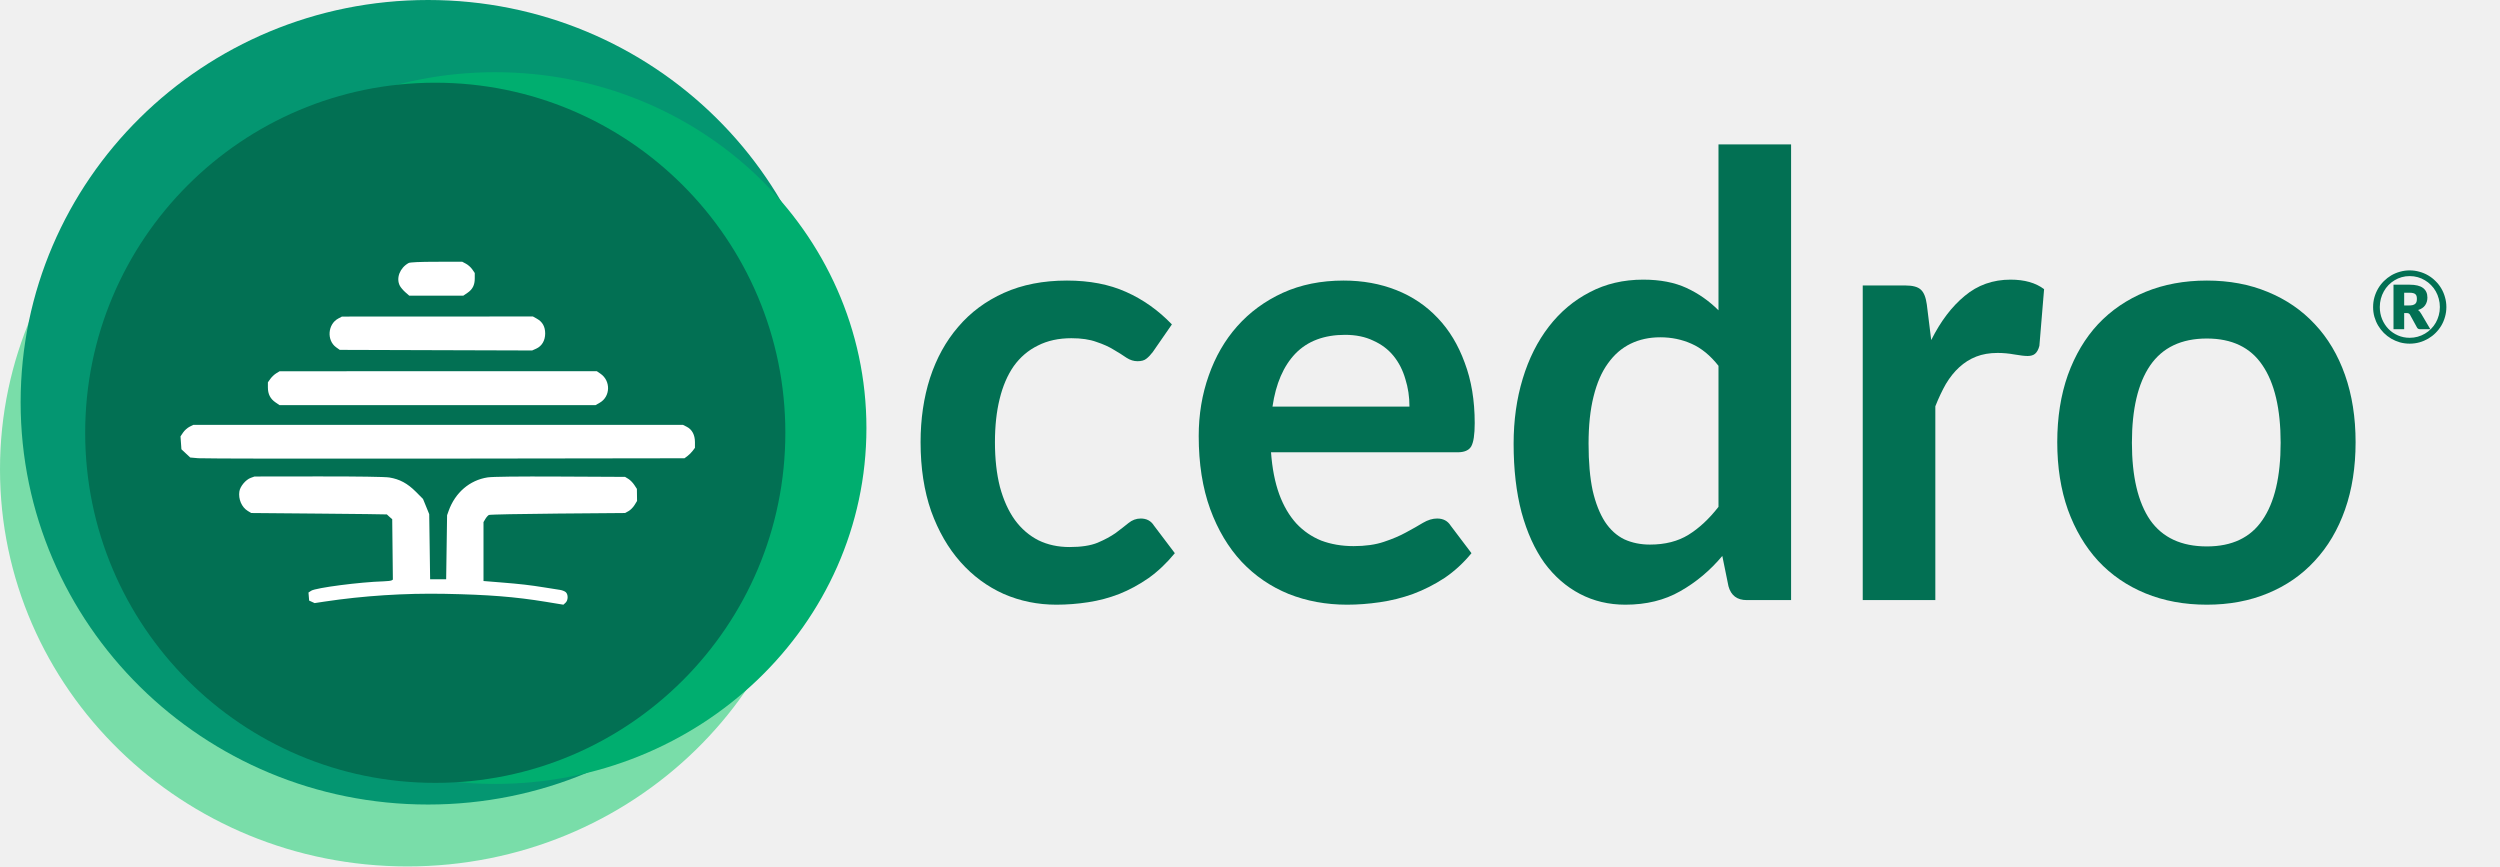
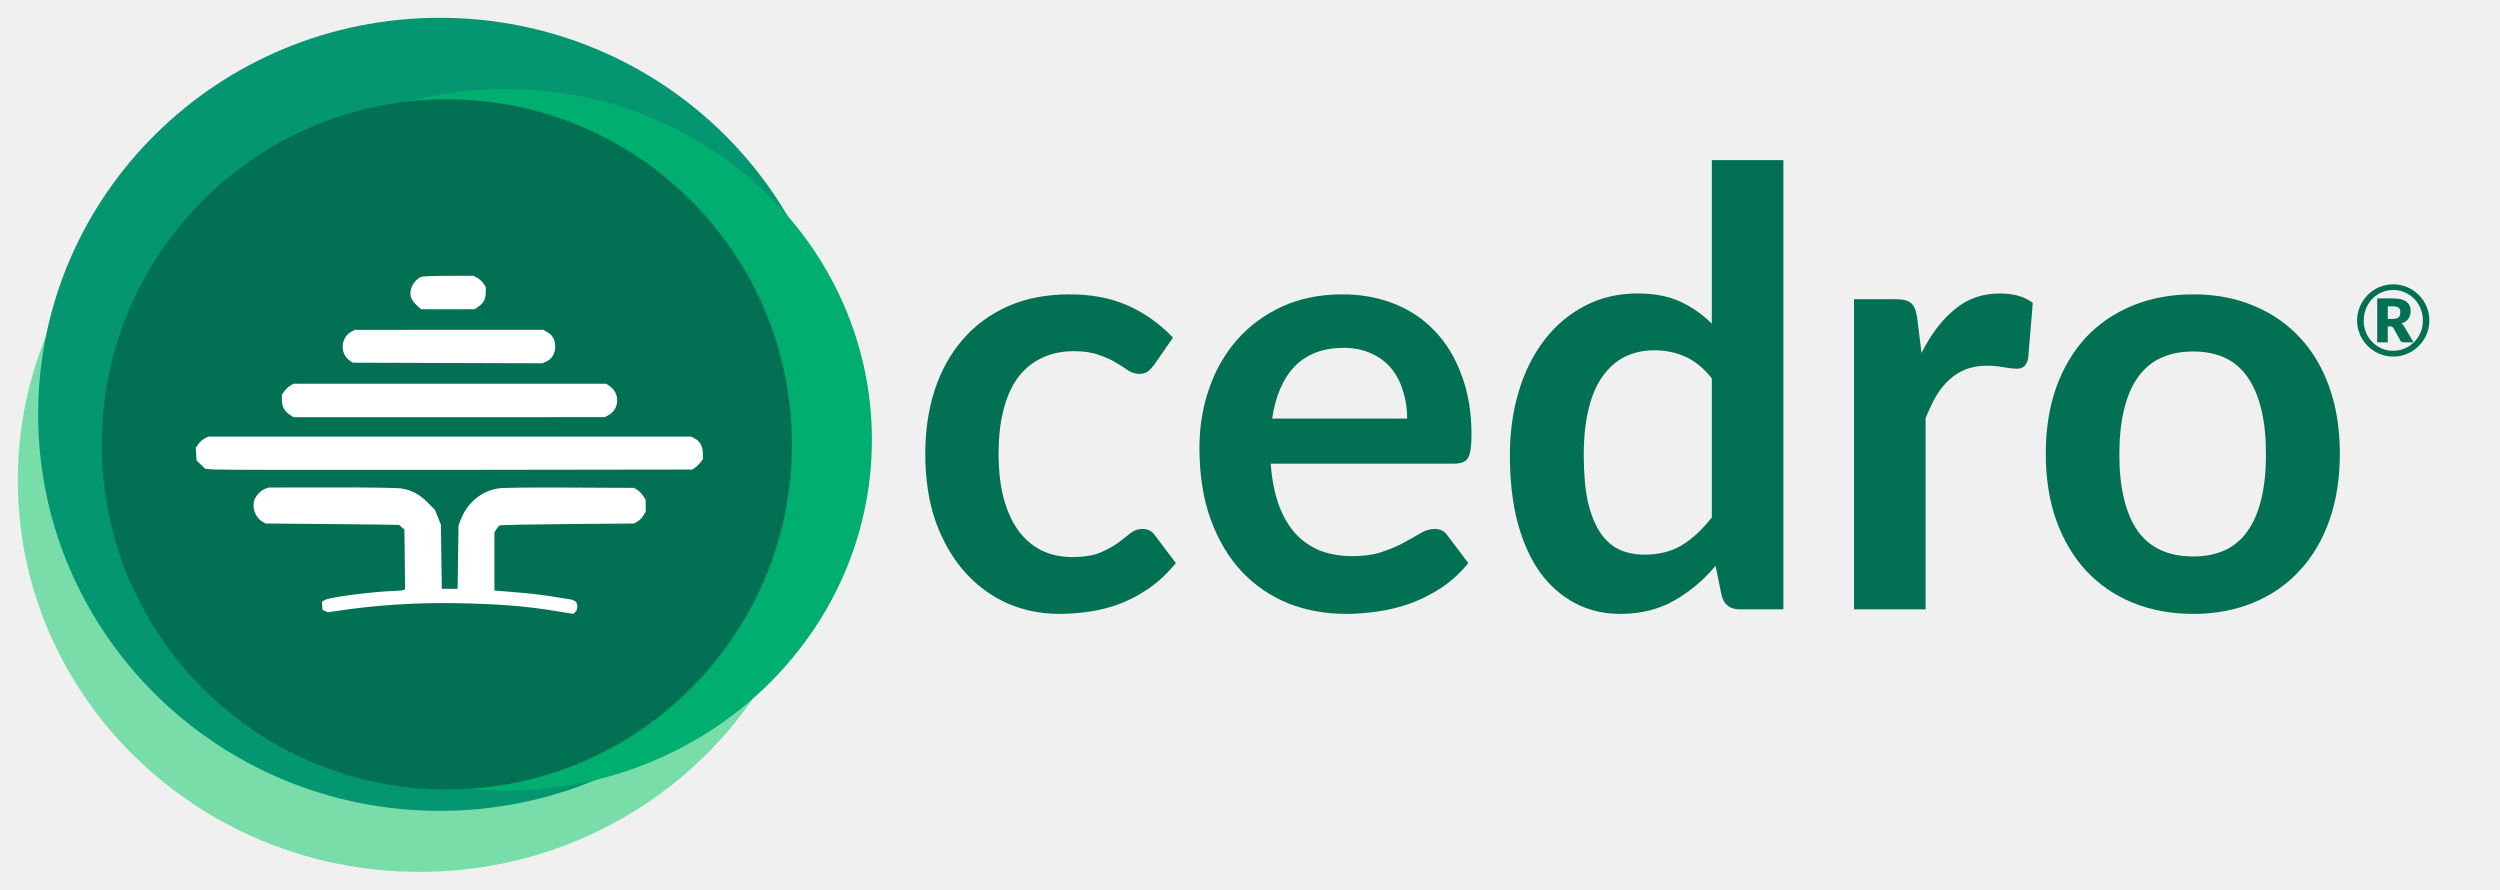
- <svg xmlns="http://www.w3.org/2000/svg" width="277" height="96" viewBox="0 0 277 96" fill="none">
+ <svg xmlns="http://www.w3.org/2000/svg" width="281" height="100" viewBox="-2 -2 281 100" fill="none">
  <ellipse cx="45.143" cy="52" rx="45.143" ry="44" fill="#79DDA9" />
  <ellipse cx="47.429" cy="44.571" rx="45.143" ry="44.571" fill="#049671" />
  <ellipse cx="54.857" cy="47.429" rx="41.143" ry="39.429" fill="#00AE6F" />
  <circle cx="48.227" cy="47.953" r="38.789" fill="#027053" />
  <path d="M27.783 52.947C27.229 53.147 26.609 53.886 26.523 54.449C26.392 55.301 26.782 56.205 27.456 56.613L27.834 56.842L35.343 56.907C39.473 56.943 42.858 56.984 42.864 56.998C42.871 57.013 43.007 57.138 43.167 57.277L43.458 57.529L43.494 60.875L43.53 64.221L43.395 64.305C43.32 64.351 42.923 64.399 42.511 64.411C39.888 64.488 34.98 65.126 34.479 65.455L34.179 65.652L34.216 66.099L34.253 66.546L34.556 66.684L34.859 66.823L35.949 66.658C40.249 66.01 44.841 65.713 49.272 65.796C54.08 65.886 57.067 66.122 60.476 66.681C61.108 66.785 61.806 66.899 62.025 66.935L62.424 67L62.661 66.785C62.959 66.515 62.973 65.863 62.686 65.61C62.57 65.507 62.283 65.395 62.05 65.36C61.817 65.326 61.054 65.205 60.355 65.092C58.715 64.827 57.69 64.709 55.419 64.526L53.572 64.377V61.114V57.85L53.777 57.502C53.89 57.31 54.068 57.111 54.171 57.058C54.274 57.006 57.711 56.936 61.808 56.903L69.257 56.842L69.639 56.633C69.849 56.518 70.148 56.218 70.303 55.966L70.586 55.508L70.577 54.839L70.568 54.169L70.278 53.726C70.118 53.482 69.823 53.182 69.622 53.06L69.257 52.839L62.055 52.803C57.352 52.78 54.563 52.812 54.017 52.897C52.037 53.205 50.431 54.586 49.711 56.6L49.537 57.085L49.486 60.633L49.435 64.182H48.547H47.658L47.608 60.573L47.556 56.964L47.214 56.124L46.87 55.284L46.073 54.483C45.156 53.562 44.281 53.091 43.145 52.906C42.666 52.828 39.652 52.783 35.283 52.788L28.197 52.797L27.783 52.947Z" fill="white" />
  <path d="M20.993 47.289C20.761 47.405 20.443 47.692 20.286 47.925L20 48.35L20.05 49.065L20.1 49.779L20.588 50.236L21.076 50.692L21.972 50.771C22.465 50.815 34.787 50.834 49.354 50.813L75.84 50.776L76.175 50.526C76.359 50.389 76.62 50.128 76.754 49.947L77 49.618V48.979C77 48.188 76.675 47.581 76.096 47.289L75.676 47.077H48.545H21.414L20.993 47.289Z" fill="white" />
  <path d="M37.477 35.294C36.307 35.919 36.178 37.718 37.248 38.483L37.645 38.766L48.303 38.8L58.962 38.833L59.418 38.629C60.04 38.349 60.407 37.727 60.406 36.95C60.405 36.195 60.11 35.663 59.501 35.32L59.05 35.066L48.468 35.071L37.887 35.076L37.477 35.294Z" fill="white" />
  <path d="M45.275 29.142C44.305 29.679 43.865 30.814 44.3 31.657C44.396 31.844 44.671 32.169 44.91 32.379L45.344 32.761H48.34H51.335L51.786 32.454C52.363 32.061 52.603 31.589 52.603 30.844V30.249L52.33 29.849C52.18 29.629 51.868 29.348 51.636 29.225L51.214 29L48.366 29.004C46.518 29.006 45.432 29.055 45.275 29.142Z" fill="white" />
  <path d="M30.606 41.363C30.399 41.489 30.106 41.766 29.956 41.977L29.683 42.361V42.938C29.683 43.668 29.953 44.195 30.528 44.586L30.979 44.892L48.483 44.891L65.987 44.889L66.459 44.618C67.645 43.936 67.685 42.193 66.532 41.405L66.132 41.132L48.558 41.132L30.983 41.133L30.606 41.363Z" fill="white" />
  <path d="M127.728 39.003C127.489 39.32 127.251 39.569 127.012 39.75C126.795 39.931 126.469 40.022 126.035 40.022C125.622 40.022 125.221 39.897 124.83 39.648C124.439 39.376 123.972 39.082 123.429 38.765C122.887 38.425 122.235 38.131 121.475 37.881C120.737 37.61 119.814 37.474 118.707 37.474C117.296 37.474 116.058 37.745 114.994 38.289C113.931 38.81 113.04 39.569 112.324 40.566C111.629 41.562 111.108 42.774 110.761 44.201C110.413 45.606 110.24 47.203 110.24 48.992C110.24 50.849 110.424 52.503 110.793 53.953C111.184 55.402 111.738 56.626 112.454 57.622C113.171 58.596 114.039 59.344 115.06 59.865C116.08 60.363 117.231 60.612 118.512 60.612C119.793 60.612 120.824 60.454 121.606 60.137C122.409 59.797 123.082 59.434 123.625 59.049C124.168 58.642 124.634 58.279 125.025 57.962C125.438 57.622 125.894 57.452 126.393 57.452C127.044 57.452 127.533 57.713 127.858 58.234L130.171 61.292C129.281 62.379 128.314 63.297 127.272 64.044C126.23 64.769 125.145 65.358 124.016 65.811C122.908 66.241 121.758 66.547 120.563 66.728C119.391 66.909 118.219 67 117.046 67C114.984 67 113.04 66.604 111.217 65.811C109.393 64.995 107.797 63.818 106.429 62.277C105.061 60.737 103.976 58.857 103.172 56.637C102.391 54.394 102 51.846 102 48.992C102 46.432 102.347 44.065 103.042 41.891C103.759 39.694 104.801 37.802 106.169 36.217C107.536 34.608 109.23 33.351 111.249 32.445C113.268 31.539 115.591 31.086 118.219 31.086C120.715 31.086 122.897 31.505 124.765 32.343C126.653 33.181 128.347 34.382 129.845 35.945L127.728 39.003Z" fill="#027053" />
  <path d="M156.168 45.051C156.168 43.963 156.016 42.944 155.712 41.993C155.43 41.019 154.996 40.169 154.41 39.444C153.823 38.719 153.074 38.153 152.162 37.745C151.272 37.315 150.23 37.1 149.036 37.1C146.713 37.1 144.878 37.791 143.532 39.173C142.208 40.554 141.361 42.514 140.992 45.051H156.168ZM140.829 50.113C140.959 51.903 141.263 53.454 141.741 54.768C142.218 56.059 142.848 57.135 143.63 57.996C144.411 58.834 145.334 59.468 146.398 59.899C147.484 60.306 148.678 60.51 149.98 60.51C151.283 60.51 152.401 60.352 153.335 60.035C154.29 59.718 155.115 59.366 155.81 58.981C156.526 58.596 157.145 58.245 157.666 57.928C158.209 57.611 158.73 57.452 159.23 57.452C159.903 57.452 160.402 57.713 160.728 58.234L163.04 61.292C162.15 62.379 161.151 63.297 160.044 64.044C158.936 64.769 157.775 65.358 156.559 65.811C155.365 66.241 154.138 66.547 152.879 66.728C151.641 66.909 150.436 67 149.264 67C146.941 67 144.78 66.604 142.783 65.811C140.786 64.995 139.049 63.806 137.572 62.243C136.096 60.658 134.934 58.709 134.088 56.399C133.241 54.066 132.817 51.37 132.817 48.312C132.817 45.934 133.186 43.703 133.925 41.619C134.663 39.512 135.716 37.689 137.084 36.149C138.473 34.586 140.156 33.351 142.132 32.445C144.129 31.539 146.376 31.086 148.873 31.086C150.979 31.086 152.922 31.437 154.703 32.139C156.483 32.841 158.014 33.872 159.295 35.231C160.576 36.568 161.574 38.221 162.291 40.192C163.029 42.14 163.398 44.371 163.398 46.885C163.398 48.154 163.268 49.015 163.007 49.468C162.747 49.898 162.247 50.113 161.509 50.113H140.829Z" fill="#027053" />
  <path d="M190.408 40.532C189.496 39.376 188.498 38.561 187.412 38.085C186.348 37.61 185.197 37.372 183.96 37.372C182.744 37.372 181.648 37.61 180.671 38.085C179.694 38.561 178.858 39.286 178.163 40.26C177.468 41.211 176.936 42.434 176.567 43.929C176.198 45.402 176.013 47.146 176.013 49.162C176.013 51.2 176.165 52.933 176.469 54.36C176.795 55.765 177.251 56.92 177.837 57.826C178.423 58.709 179.14 59.355 179.987 59.763C180.833 60.148 181.778 60.34 182.82 60.34C184.492 60.34 185.914 59.978 187.086 59.253C188.259 58.528 189.366 57.498 190.408 56.161V40.532ZM198.452 16V66.49H193.535C192.471 66.49 191.798 65.981 191.515 64.961L190.832 61.598C189.485 63.206 187.933 64.508 186.174 65.505C184.438 66.502 182.407 67 180.084 67C178.261 67 176.589 66.604 175.069 65.811C173.549 65.018 172.236 63.874 171.128 62.379C170.043 60.861 169.196 58.993 168.588 56.773C168.002 54.553 167.709 52.016 167.709 49.162C167.709 46.58 168.045 44.178 168.718 41.959C169.391 39.739 170.358 37.813 171.617 36.182C172.876 34.552 174.385 33.283 176.144 32.377C177.902 31.448 179.878 30.984 182.071 30.984C183.938 30.984 185.534 31.29 186.858 31.901C188.183 32.513 189.366 33.34 190.408 34.382V16H198.452Z" fill="#027053" />
  <path d="M213.979 37.678C215.022 35.594 216.259 33.963 217.692 32.785C219.125 31.584 220.818 30.984 222.773 30.984C224.314 30.984 225.552 31.335 226.485 32.037L225.964 38.323C225.856 38.731 225.693 39.025 225.476 39.206C225.28 39.365 225.009 39.444 224.661 39.444C224.336 39.444 223.847 39.388 223.196 39.275C222.566 39.161 221.947 39.105 221.34 39.105C220.449 39.105 219.657 39.24 218.962 39.512C218.267 39.784 217.638 40.181 217.073 40.702C216.53 41.2 216.042 41.812 215.608 42.536C215.195 43.261 214.804 44.088 214.435 45.017V66.49H206.391V31.63H211.113C211.938 31.63 212.514 31.788 212.839 32.105C213.165 32.4 213.382 32.943 213.491 33.736L213.979 37.678Z" fill="#027053" />
  <path d="M244.521 31.086C246.996 31.086 249.243 31.505 251.262 32.343C253.303 33.181 255.04 34.37 256.473 35.911C257.928 37.451 259.046 39.331 259.828 41.551C260.609 43.771 261 46.251 261 48.992C261 51.755 260.609 54.247 259.828 56.467C259.046 58.687 257.928 60.578 256.473 62.141C255.04 63.704 253.303 64.905 251.262 65.743C249.243 66.581 246.996 67 244.521 67C242.024 67 239.755 66.581 237.714 65.743C235.673 64.905 233.926 63.704 232.471 62.141C231.038 60.578 229.92 58.687 229.117 56.467C228.335 54.247 227.944 51.755 227.944 48.992C227.944 46.251 228.335 43.771 229.117 41.551C229.92 39.331 231.038 37.451 232.471 35.911C233.926 34.37 235.673 33.181 237.714 32.343C239.755 31.505 242.024 31.086 244.521 31.086ZM244.521 60.544C247.3 60.544 249.352 59.57 250.676 57.622C252.022 55.674 252.695 52.82 252.695 49.06C252.695 45.3 252.022 42.434 250.676 40.464C249.352 38.493 247.3 37.508 244.521 37.508C241.698 37.508 239.603 38.504 238.235 40.498C236.889 42.468 236.216 45.322 236.216 49.06C236.216 52.797 236.889 55.652 238.235 57.622C239.603 59.57 241.698 60.544 244.521 60.544Z" fill="#027053" />
  <path d="M266.867 33.847C267.057 33.847 267.211 33.833 267.329 33.803C267.45 33.77 267.543 33.723 267.609 33.66C267.679 33.598 267.727 33.521 267.752 33.429C267.778 33.338 267.791 33.233 267.791 33.116C267.791 33.002 267.78 32.903 267.758 32.819C267.736 32.731 267.694 32.66 267.631 32.605C267.573 32.546 267.49 32.504 267.384 32.478C267.277 32.449 267.14 32.434 266.971 32.434H266.383V33.847H266.867ZM266.971 31.543C267.657 31.543 268.159 31.666 268.478 31.912C268.797 32.157 268.957 32.509 268.957 32.968C268.957 33.294 268.872 33.58 268.704 33.825C268.535 34.068 268.273 34.243 267.917 34.353C267.998 34.405 268.066 34.467 268.121 34.541C268.179 34.61 268.234 34.693 268.286 34.788L269.281 36.477H268.154C267.989 36.477 267.873 36.416 267.807 36.295L267.015 34.849C266.979 34.797 266.936 34.759 266.889 34.733C266.845 34.704 266.777 34.689 266.685 34.689H266.383V36.477H265.2V31.543H266.971ZM266.993 37.428C267.305 37.428 267.604 37.388 267.89 37.307C268.176 37.226 268.442 37.113 268.687 36.966C268.937 36.819 269.162 36.643 269.364 36.438C269.569 36.233 269.743 36.004 269.886 35.751C270.029 35.498 270.139 35.226 270.216 34.937C270.297 34.647 270.337 34.343 270.337 34.023C270.337 33.705 270.297 33.398 270.216 33.105C270.139 32.812 270.029 32.538 269.886 32.285C269.743 32.029 269.569 31.798 269.364 31.593C269.162 31.384 268.937 31.206 268.687 31.059C268.442 30.909 268.176 30.793 267.89 30.712C267.604 30.632 267.305 30.591 266.993 30.591C266.682 30.591 266.385 30.632 266.102 30.712C265.82 30.793 265.556 30.909 265.31 31.059C265.065 31.206 264.841 31.384 264.639 31.593C264.441 31.798 264.271 32.029 264.128 32.285C263.985 32.538 263.875 32.812 263.798 33.105C263.721 33.398 263.682 33.705 263.682 34.023C263.682 34.5 263.767 34.946 263.935 35.36C264.108 35.774 264.342 36.136 264.639 36.444C264.936 36.748 265.286 36.988 265.69 37.164C266.093 37.34 266.528 37.428 266.993 37.428ZM266.993 29.959C267.367 29.959 267.727 30.009 268.071 30.108C268.42 30.203 268.744 30.338 269.045 30.515C269.345 30.691 269.619 30.903 269.864 31.152C270.114 31.398 270.326 31.671 270.502 31.972C270.678 32.273 270.814 32.597 270.909 32.946C271.008 33.29 271.058 33.65 271.058 34.023C271.058 34.394 271.008 34.753 270.909 35.102C270.814 35.446 270.678 35.769 270.502 36.069C270.326 36.367 270.114 36.64 269.864 36.889C269.619 37.135 269.345 37.346 269.045 37.522C268.744 37.697 268.42 37.835 268.071 37.934C267.727 38.029 267.367 38.077 266.993 38.077C266.619 38.077 266.26 38.029 265.915 37.934C265.571 37.835 265.248 37.697 264.947 37.522C264.65 37.346 264.377 37.135 264.128 36.889C263.882 36.64 263.671 36.367 263.495 36.069C263.319 35.769 263.182 35.446 263.083 35.102C262.987 34.757 262.94 34.398 262.94 34.023C262.94 33.65 262.987 33.29 263.083 32.946C263.182 32.597 263.319 32.273 263.495 31.972C263.671 31.671 263.882 31.398 264.128 31.152C264.377 30.903 264.65 30.691 264.947 30.515C265.248 30.338 265.571 30.203 265.915 30.108C266.26 30.009 266.619 29.959 266.993 29.959Z" fill="#027053" />
</svg>
